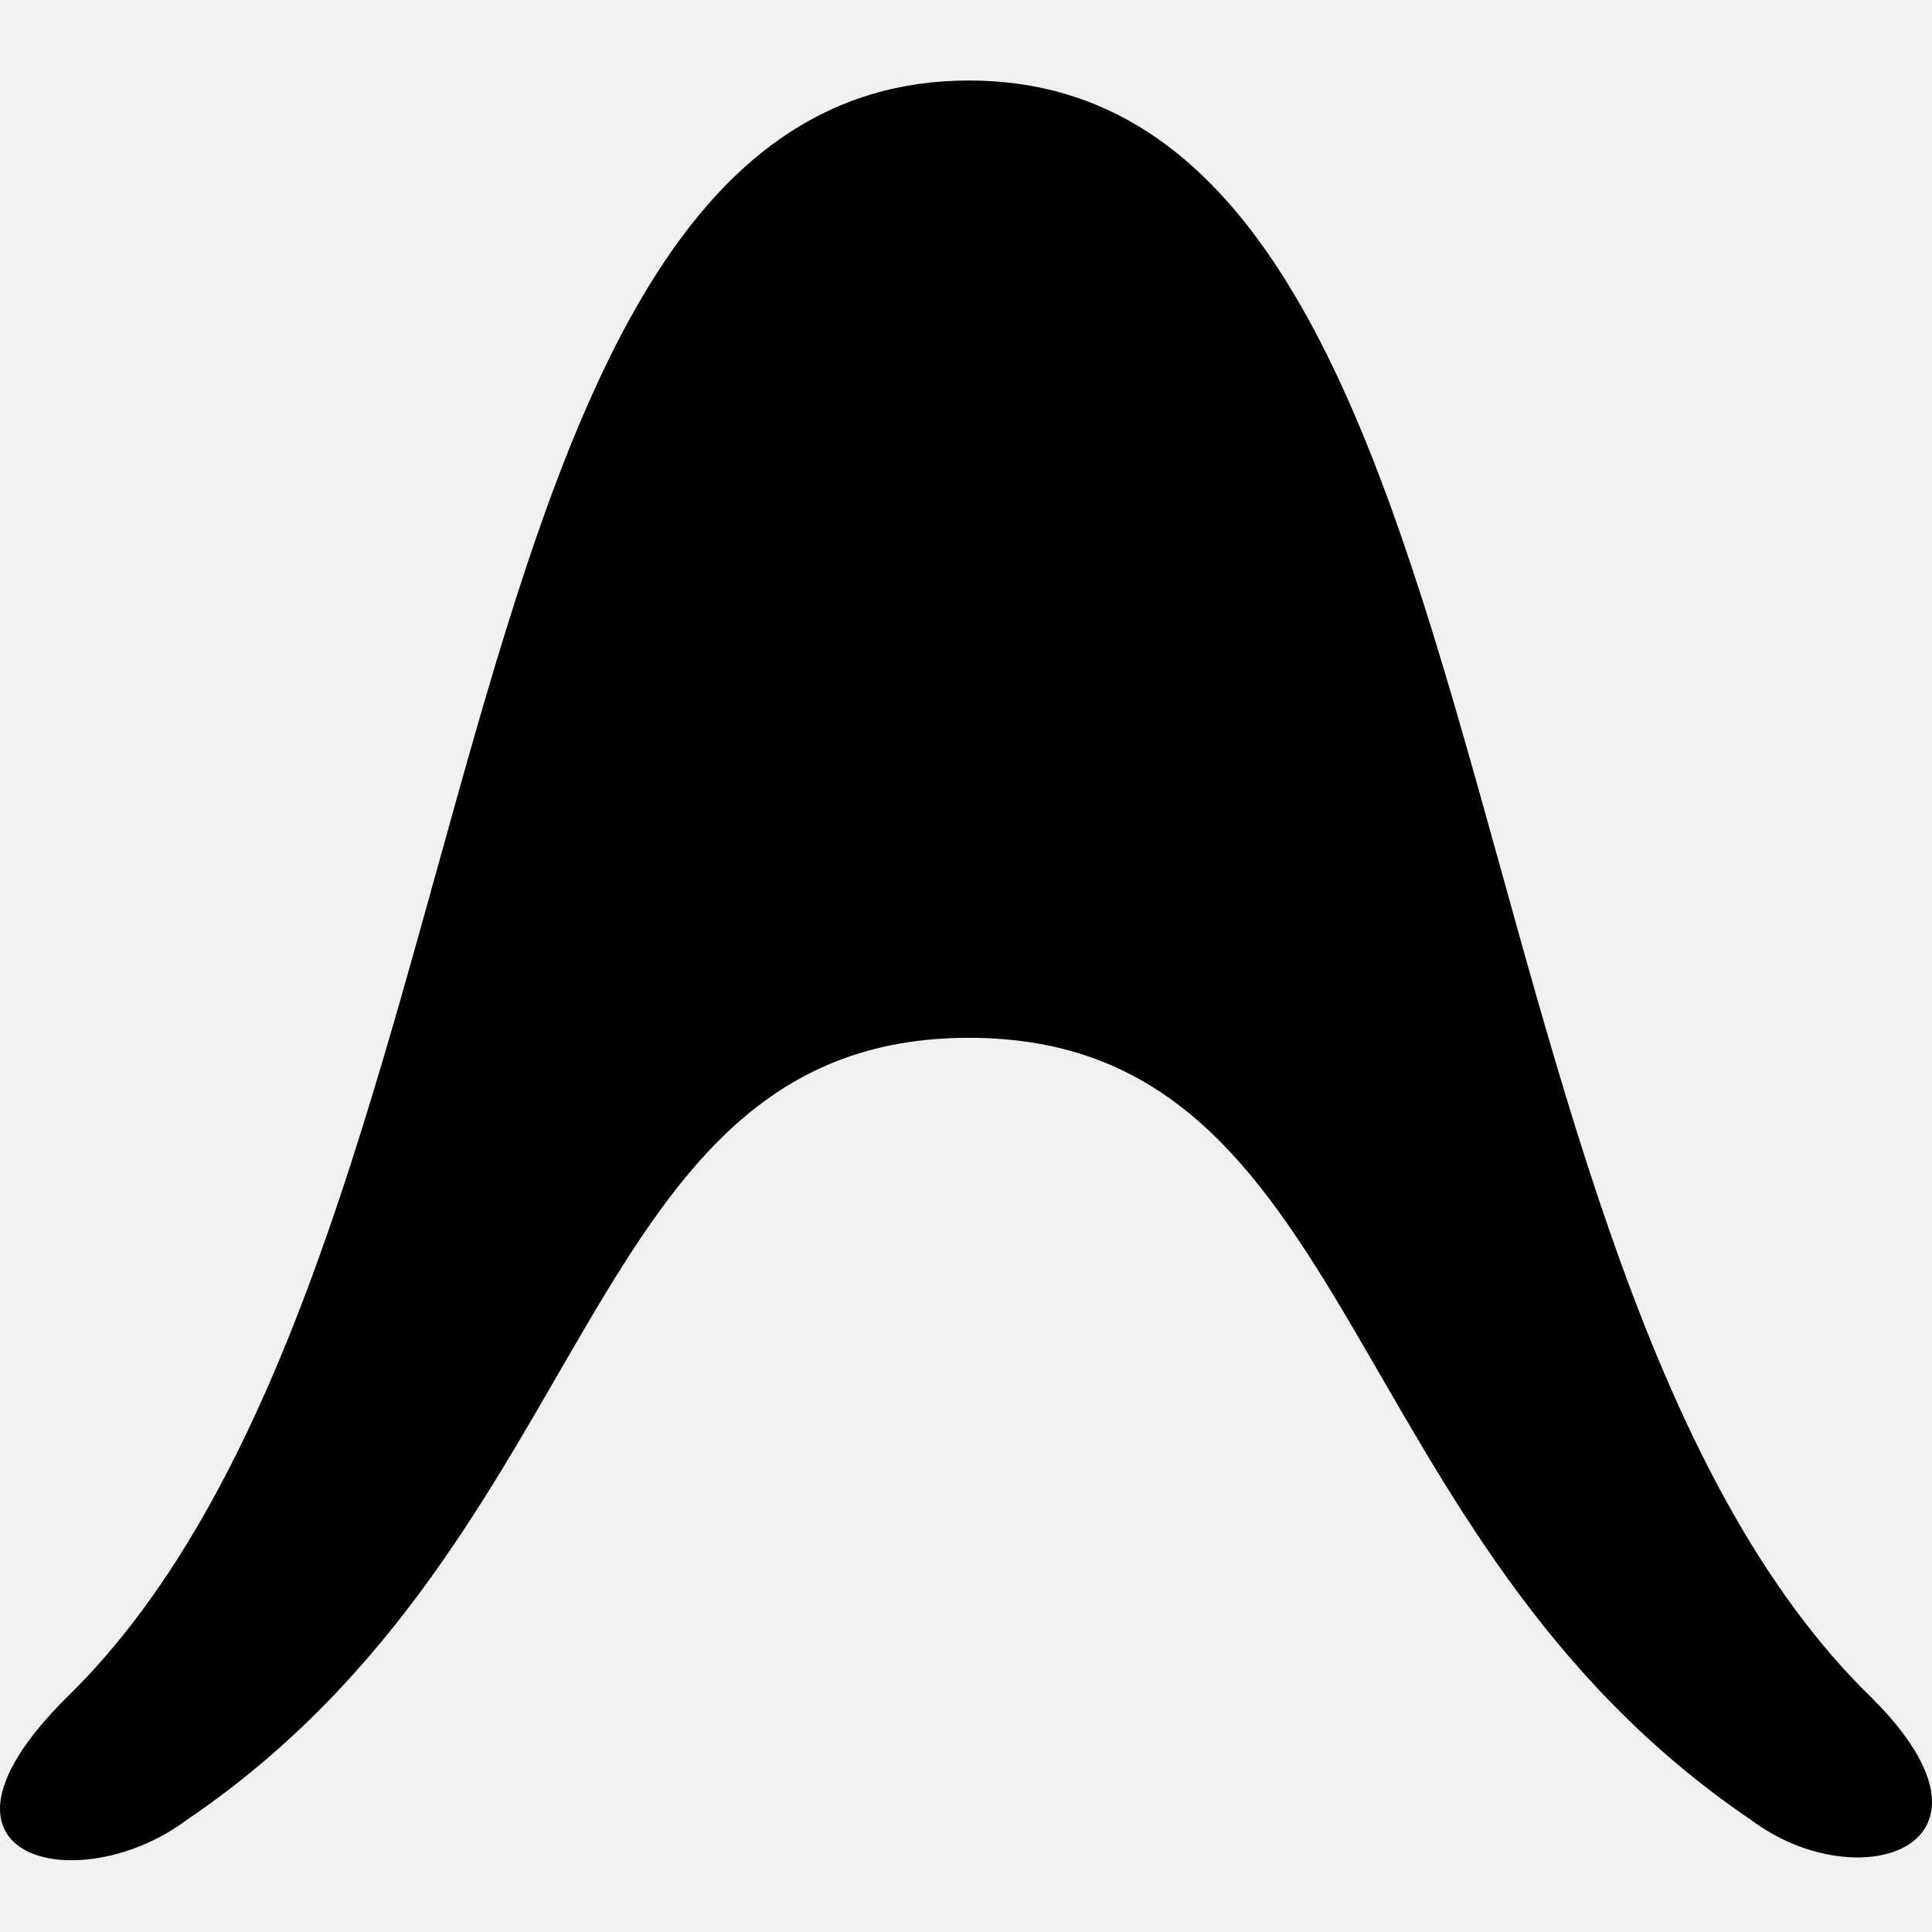
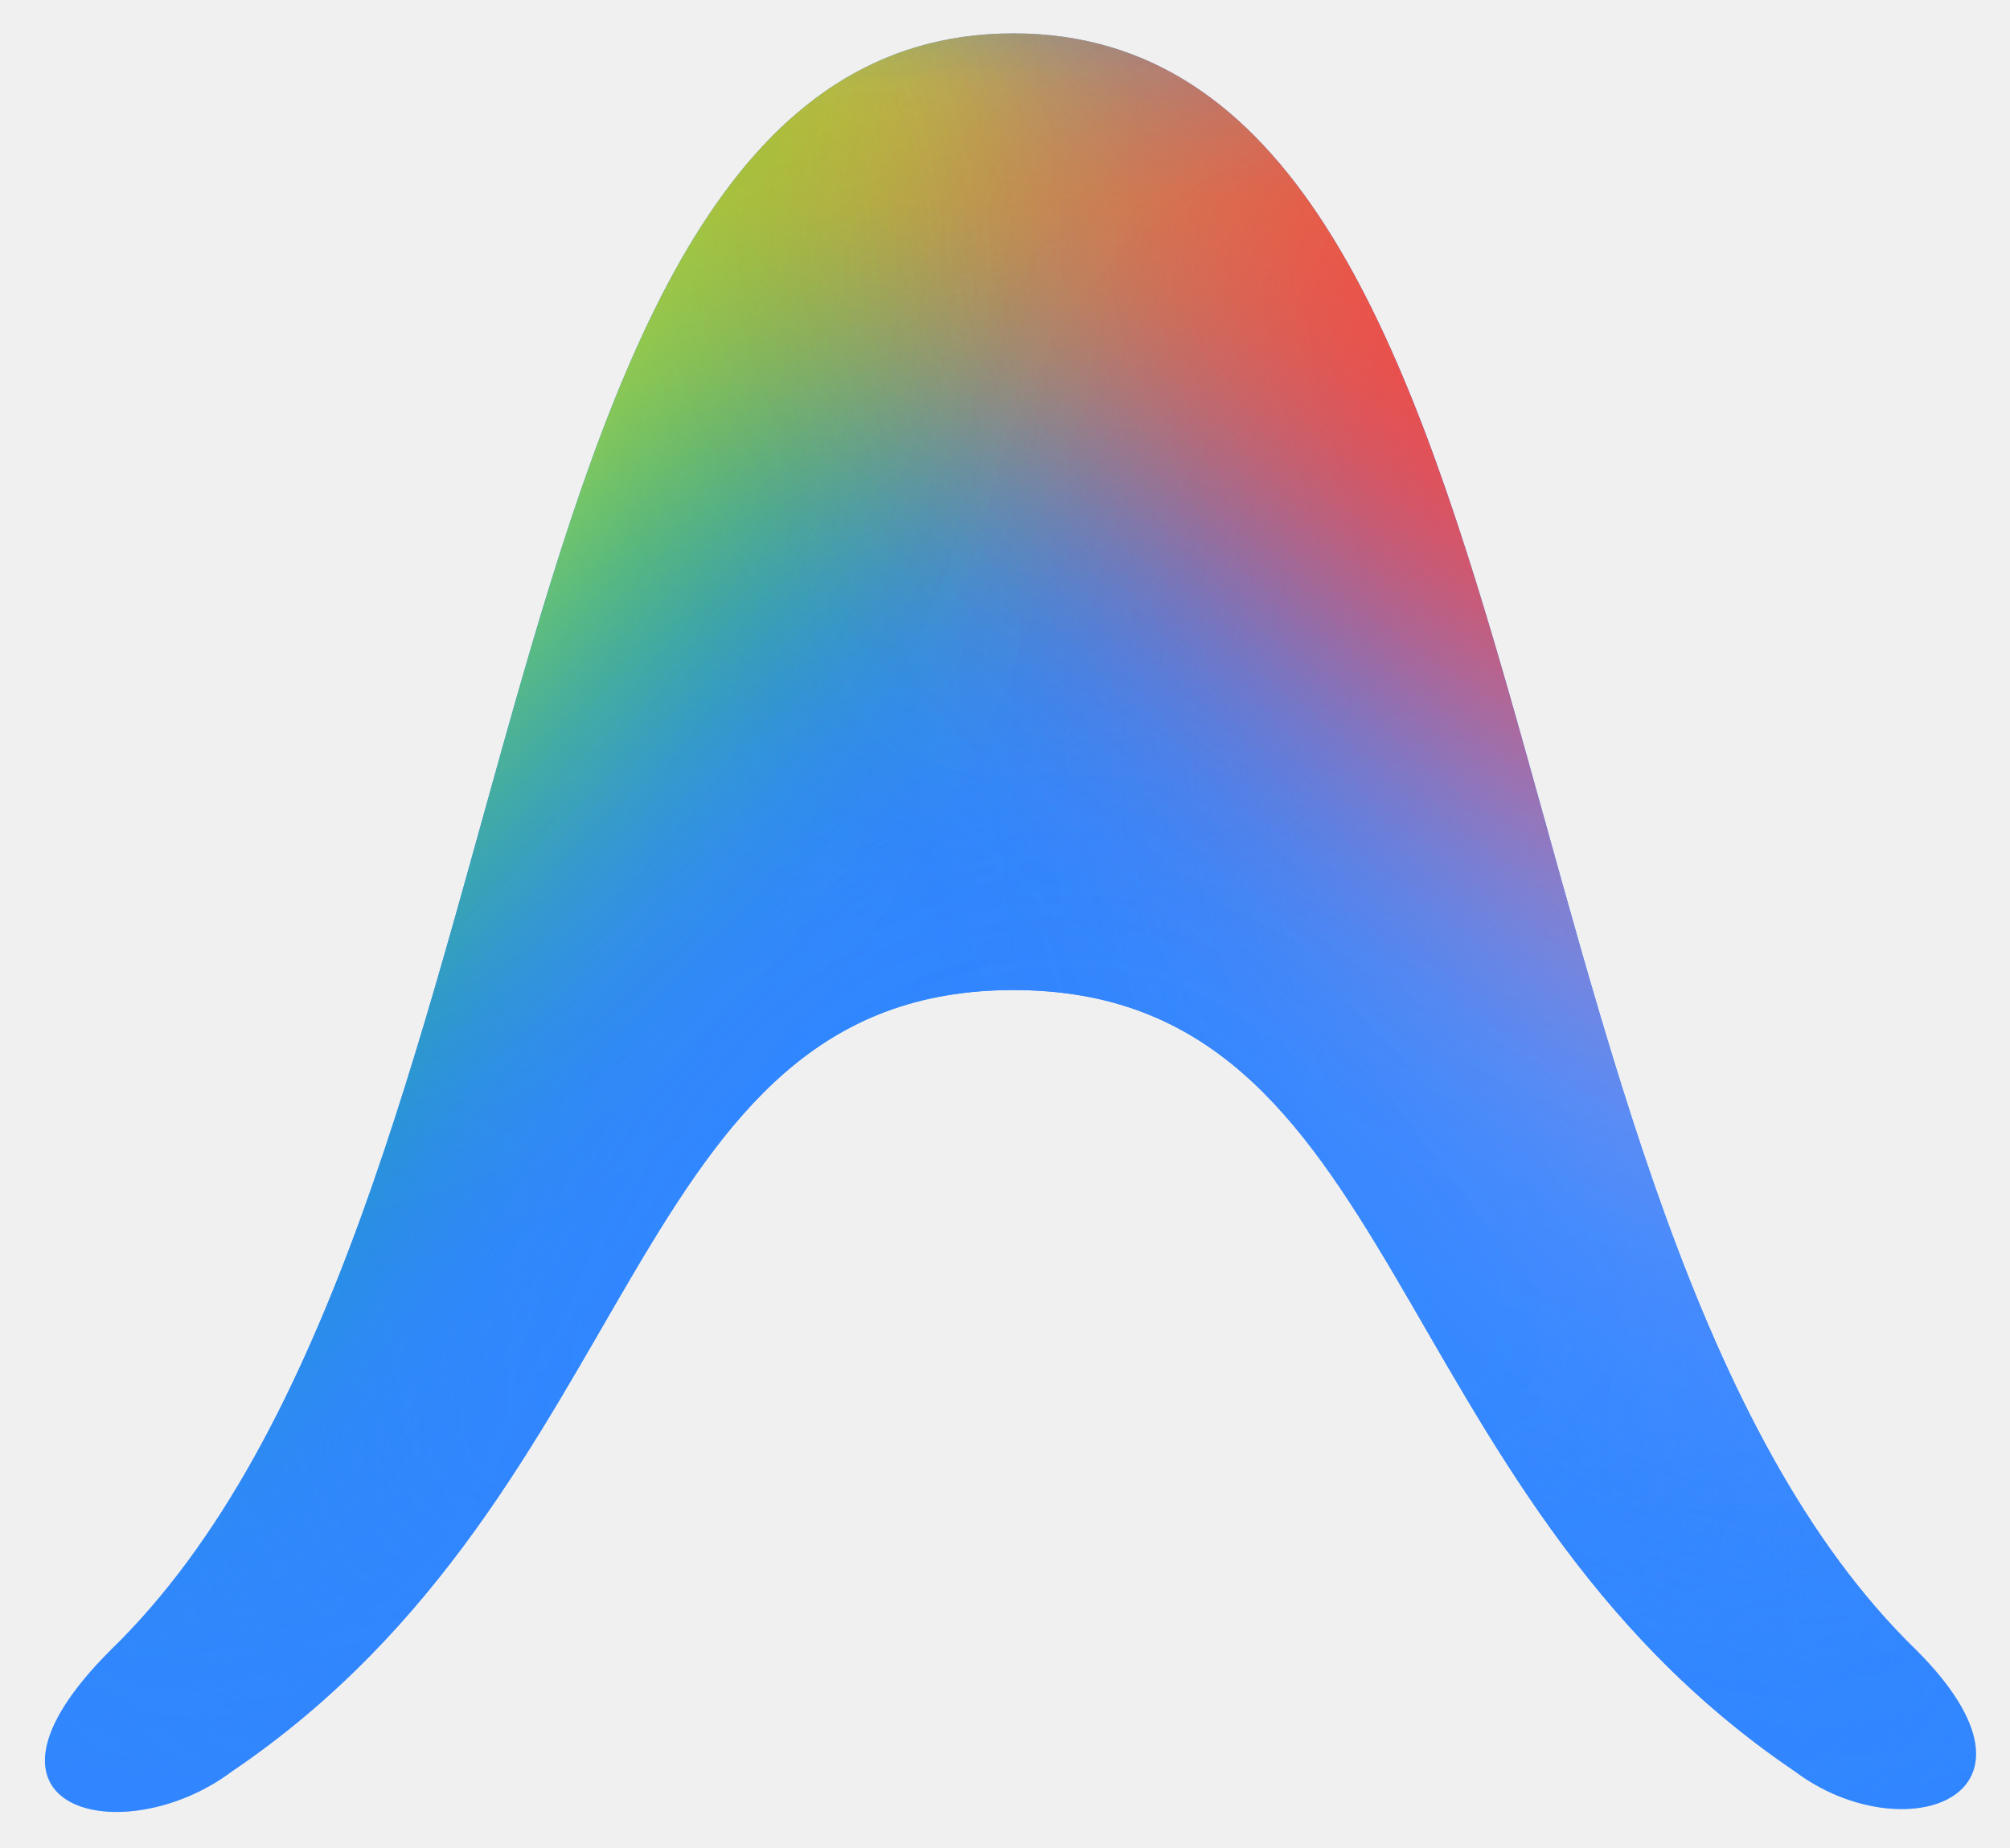
- <svg xmlns="http://www.w3.org/2000/svg" width="24" height="24" viewBox="0 0 24 24">
-   <path fill="currentColor" fill-rule="evenodd" d="M21.751 22.607c1.34 1.005 3.35.335 1.508-1.508C17.73 15.74 18.904 1 12.037 1 5.17 1 6.342 15.74.815 21.1c-2.01 2.009.167 2.511 1.507 1.506 5.192-3.517 4.857-9.714 9.715-9.714 4.857 0 4.522 6.197 9.714 9.715z" />
+ <svg xmlns="http://www.w3.org/2000/svg" viewBox="12 17 87 80" fill="none">
+   <g clip-path="url(#clip0_6001_463)">
+     <path d="M89.699 93.695C94.366 97.195 101.366 94.862 94.949 88.445C75.699 69.778 79.782 18.445 55.866 18.445C31.949 18.445 36.032 69.778 16.782 88.445C9.783 95.445 17.366 97.195 22.032 93.695C40.116 81.445 38.949 59.862 55.866 59.862C72.782 59.862 71.616 81.445 89.699 93.695Z" fill="#3186FF" />
+     <mask id="mask0_6001_463" style="mask-type:alpha" maskUnits="userSpaceOnUse" x="13" y="18" width="85" height="78">
+       <path d="M89.699 93.695C94.366 97.195 101.366 94.862 94.949 88.445C75.699 69.778 79.782 18.445 55.866 18.445C31.949 18.445 36.032 69.778 16.782 88.445C9.783 95.445 17.366 97.195 22.032 93.695C40.116 81.445 38.949 59.862 55.866 59.862C72.782 59.862 71.616 81.445 89.699 93.695Z" fill="black" />
+     </mask>
+     <g mask="url(#mask0_6001_463)">
+       <g filter="url(#filter0_f_6001_463)">
+         <ellipse cx="22.787" cy="26.81" rx="22.787" ry="26.81" transform="matrix(-0.112784 0.99362 -0.99362 -0.112781 66.2473 -15.5344)" fill="#FFE432" />
+       </g>
+       <g filter="url(#filter1_f_6001_463)">
+         <ellipse cx="96.491" cy="35.123" rx="29.501" ry="30.149" transform="rotate(76.9243 96.491 35.1231)" fill="#FC413D" />
+       </g>
+       <g filter="url(#filter2_f_6001_463)">
+         <ellipse cx="9.03" cy="41.665" rx="30.832" ry="39.942" transform="rotate(74.1257 9.02988 41.6647)" fill="#00B95C" />
+       </g>
+       <g filter="url(#filter3_f_6001_463)">
+         <ellipse cx="9.03" cy="41.665" rx="30.832" ry="39.942" transform="rotate(74.1257 9.02988 41.6647)" fill="#00B95C" />
+       </g>
+       <g filter="url(#filter4_f_6001_463)">
+         <ellipse cx="11.221" cy="42.892" rx="30.22" ry="33.27" transform="rotate(45.6065 11.2212 42.8915)" fill="#00B95C" />
+       </g>
+       <g filter="url(#filter5_f_6001_463)">
+         <ellipse cx="75.755" cy="104.822" rx="29.018" ry="27.943" transform="rotate(76.9243 75.7546 104.822)" fill="#3186FF" />
+       </g>
+       <g filter="url(#filter6_f_6001_463)">
+         <ellipse cx="33.566" cy="35.404" rx="33.566" ry="35.404" transform="matrix(-0.409539 0.912293 -0.912294 -0.409537 101.25 -15.1674)" fill="#FBBC04" />
+       </g>
+       <g filter="url(#filter7_f_6001_463)">
+         <path d="M2.568 149.695C-15.812 142.48 15.599 83.116 23.409 63.22C31.22 43.324 52.451 33.045 70.831 40.26C89.211 47.475 110.996 87.216 103.185 107.112C95.374 127.008 20.948 156.91 2.568 149.695Z" fill="#3186FF" />
+       </g>
+       <g filter="url(#filter8_f_6001_463)">
+         <path d="M113.934 75.808C109.013 81.551 96.172 78.622 85.253 69.267C74.334 59.911 69.47 47.671 74.391 41.928C79.312 36.185 92.153 39.114 103.072 48.469C113.991 57.825 118.855 70.065 113.934 75.808Z" fill="#749BFF" />
+       </g>
+       <g filter="url(#filter9_f_6001_463)">
+         <ellipse cx="92.611" cy="23.796" rx="44.241" ry="27.502" transform="rotate(34.0763 92.611 23.7962)" fill="#FC413D" />
+       </g>
+       <g filter="url(#filter10_f_6001_463)">
+         <ellipse cx="23.495" cy="29.589" rx="23.707" ry="13.787" transform="rotate(112.516 23.4949 29.5887)" fill="#FFEE48" />
+       </g>
+     </g>
+   </g>
+   <defs>
+     <filter id="filter0_f_6001_463" x="2.493" y="-26.542" width="69.09" height="61.252" filterUnits="userSpaceOnUse" color-interpolation-filters="sRGB">
+       <feFlood flood-opacity="0" result="BackgroundImageFix" />
+       <feBlend mode="normal" in="SourceGraphic" in2="BackgroundImageFix" result="shape" />
+       <feGaussianBlur stdDeviation="3.89" result="effect1_foregroundBlur_6001_463" />
+     </filter>
+     <filter id="filter1_f_6001_463" x="28.752" y="-32.033" width="135.477" height="134.313" filterUnits="userSpaceOnUse" color-interpolation-filters="sRGB">
+       <feFlood flood-opacity="0" result="BackgroundImageFix" />
+       <feBlend mode="normal" in="SourceGraphic" in2="BackgroundImageFix" result="shape" />
+       <feGaussianBlur stdDeviation="18.808" result="effect1_foregroundBlur_6001_463" />
+     </filter>
+     <filter id="filter2_f_6001_463" x="-62.288" y="-21.925" width="142.637" height="127.18" filterUnits="userSpaceOnUse" color-interpolation-filters="sRGB">
+       <feFlood flood-opacity="0" result="BackgroundImageFix" />
+       <feBlend mode="normal" in="SourceGraphic" in2="BackgroundImageFix" result="shape" />
+       <feGaussianBlur stdDeviation="15.988" result="effect1_foregroundBlur_6001_463" />
+     </filter>
+     <filter id="filter3_f_6001_463" x="-62.288" y="-21.925" width="142.637" height="127.18" filterUnits="userSpaceOnUse" color-interpolation-filters="sRGB">
+       <feFlood flood-opacity="0" result="BackgroundImageFix" />
+       <feBlend mode="normal" in="SourceGraphic" in2="BackgroundImageFix" result="shape" />
+       <feGaussianBlur stdDeviation="15.988" result="effect1_foregroundBlur_6001_463" />
+     </filter>
+     <filter id="filter4_f_6001_463" x="-52.57" y="-20.835" width="127.582" height="127.452" filterUnits="userSpaceOnUse" color-interpolation-filters="sRGB">
+       <feFlood flood-opacity="0" result="BackgroundImageFix" />
+       <feBlend mode="normal" in="SourceGraphic" in2="BackgroundImageFix" result="shape" />
+       <feGaussianBlur stdDeviation="15.988" result="effect1_foregroundBlur_6001_463" />
+     </filter>
+     <filter id="filter5_f_6001_463" x="17.362" y="45.465" width="116.786" height="118.715" filterUnits="userSpaceOnUse" color-interpolation-filters="sRGB">
+       <feFlood flood-opacity="0" result="BackgroundImageFix" />
+       <feBlend mode="normal" in="SourceGraphic" in2="BackgroundImageFix" result="shape" />
+       <feGaussianBlur stdDeviation="15.194" result="effect1_foregroundBlur_6001_463" />
+     </filter>
+     <filter id="filter6_f_6001_463" x="-7.448" y="-60.474" width="125.303" height="122.858" filterUnits="userSpaceOnUse" color-interpolation-filters="sRGB">
+       <feFlood flood-opacity="0" result="BackgroundImageFix" />
+       <feBlend mode="normal" in="SourceGraphic" in2="BackgroundImageFix" result="shape" />
+       <feGaussianBlur stdDeviation="13.77" result="effect1_foregroundBlur_6001_463" />
+     </filter>
+     <filter id="filter7_f_6001_463" x="-27.709" y="13.36" width="157.119" height="162.029" filterUnits="userSpaceOnUse" color-interpolation-filters="sRGB">
+       <feFlood flood-opacity="0" result="BackgroundImageFix" />
+       <feBlend mode="normal" in="SourceGraphic" in2="BackgroundImageFix" result="shape" />
+       <feGaussianBlur stdDeviation="12.297" result="effect1_foregroundBlur_6001_463" />
+     </filter>
+     <filter id="filter8_f_6001_463" x="50.464" y="16.981" width="87.397" height="83.774" filterUnits="userSpaceOnUse" color-interpolation-filters="sRGB">
+       <feFlood flood-opacity="0" result="BackgroundImageFix" />
+       <feBlend mode="normal" in="SourceGraphic" in2="BackgroundImageFix" result="shape" />
+       <feGaussianBlur stdDeviation="11.004" result="effect1_foregroundBlur_6001_463" />
+     </filter>
+     <filter id="filter9_f_6001_463" x="34.26" y="-28.457" width="116.701" height="104.506" filterUnits="userSpaceOnUse" color-interpolation-filters="sRGB">
+       <feFlood flood-opacity="0" result="BackgroundImageFix" />
+       <feBlend mode="normal" in="SourceGraphic" in2="BackgroundImageFix" result="shape" />
+       <feGaussianBlur stdDeviation="9.294" result="effect1_foregroundBlur_6001_463" />
+     </filter>
+     <filter id="filter10_f_6001_463" x="-15.152" y="-15.949" width="77.294" height="91.076" filterUnits="userSpaceOnUse" color-interpolation-filters="sRGB">
+       <feFlood flood-opacity="0" result="BackgroundImageFix" />
+       <feBlend mode="normal" in="SourceGraphic" in2="BackgroundImageFix" result="shape" />
+       <feGaussianBlur stdDeviation="11.503" result="effect1_foregroundBlur_6001_463" />
+     </filter>
+     <clipPath id="clip0_6001_463">
+       <rect width="869" height="113" fill="white" />
+     </clipPath>
+   </defs>
</svg>
